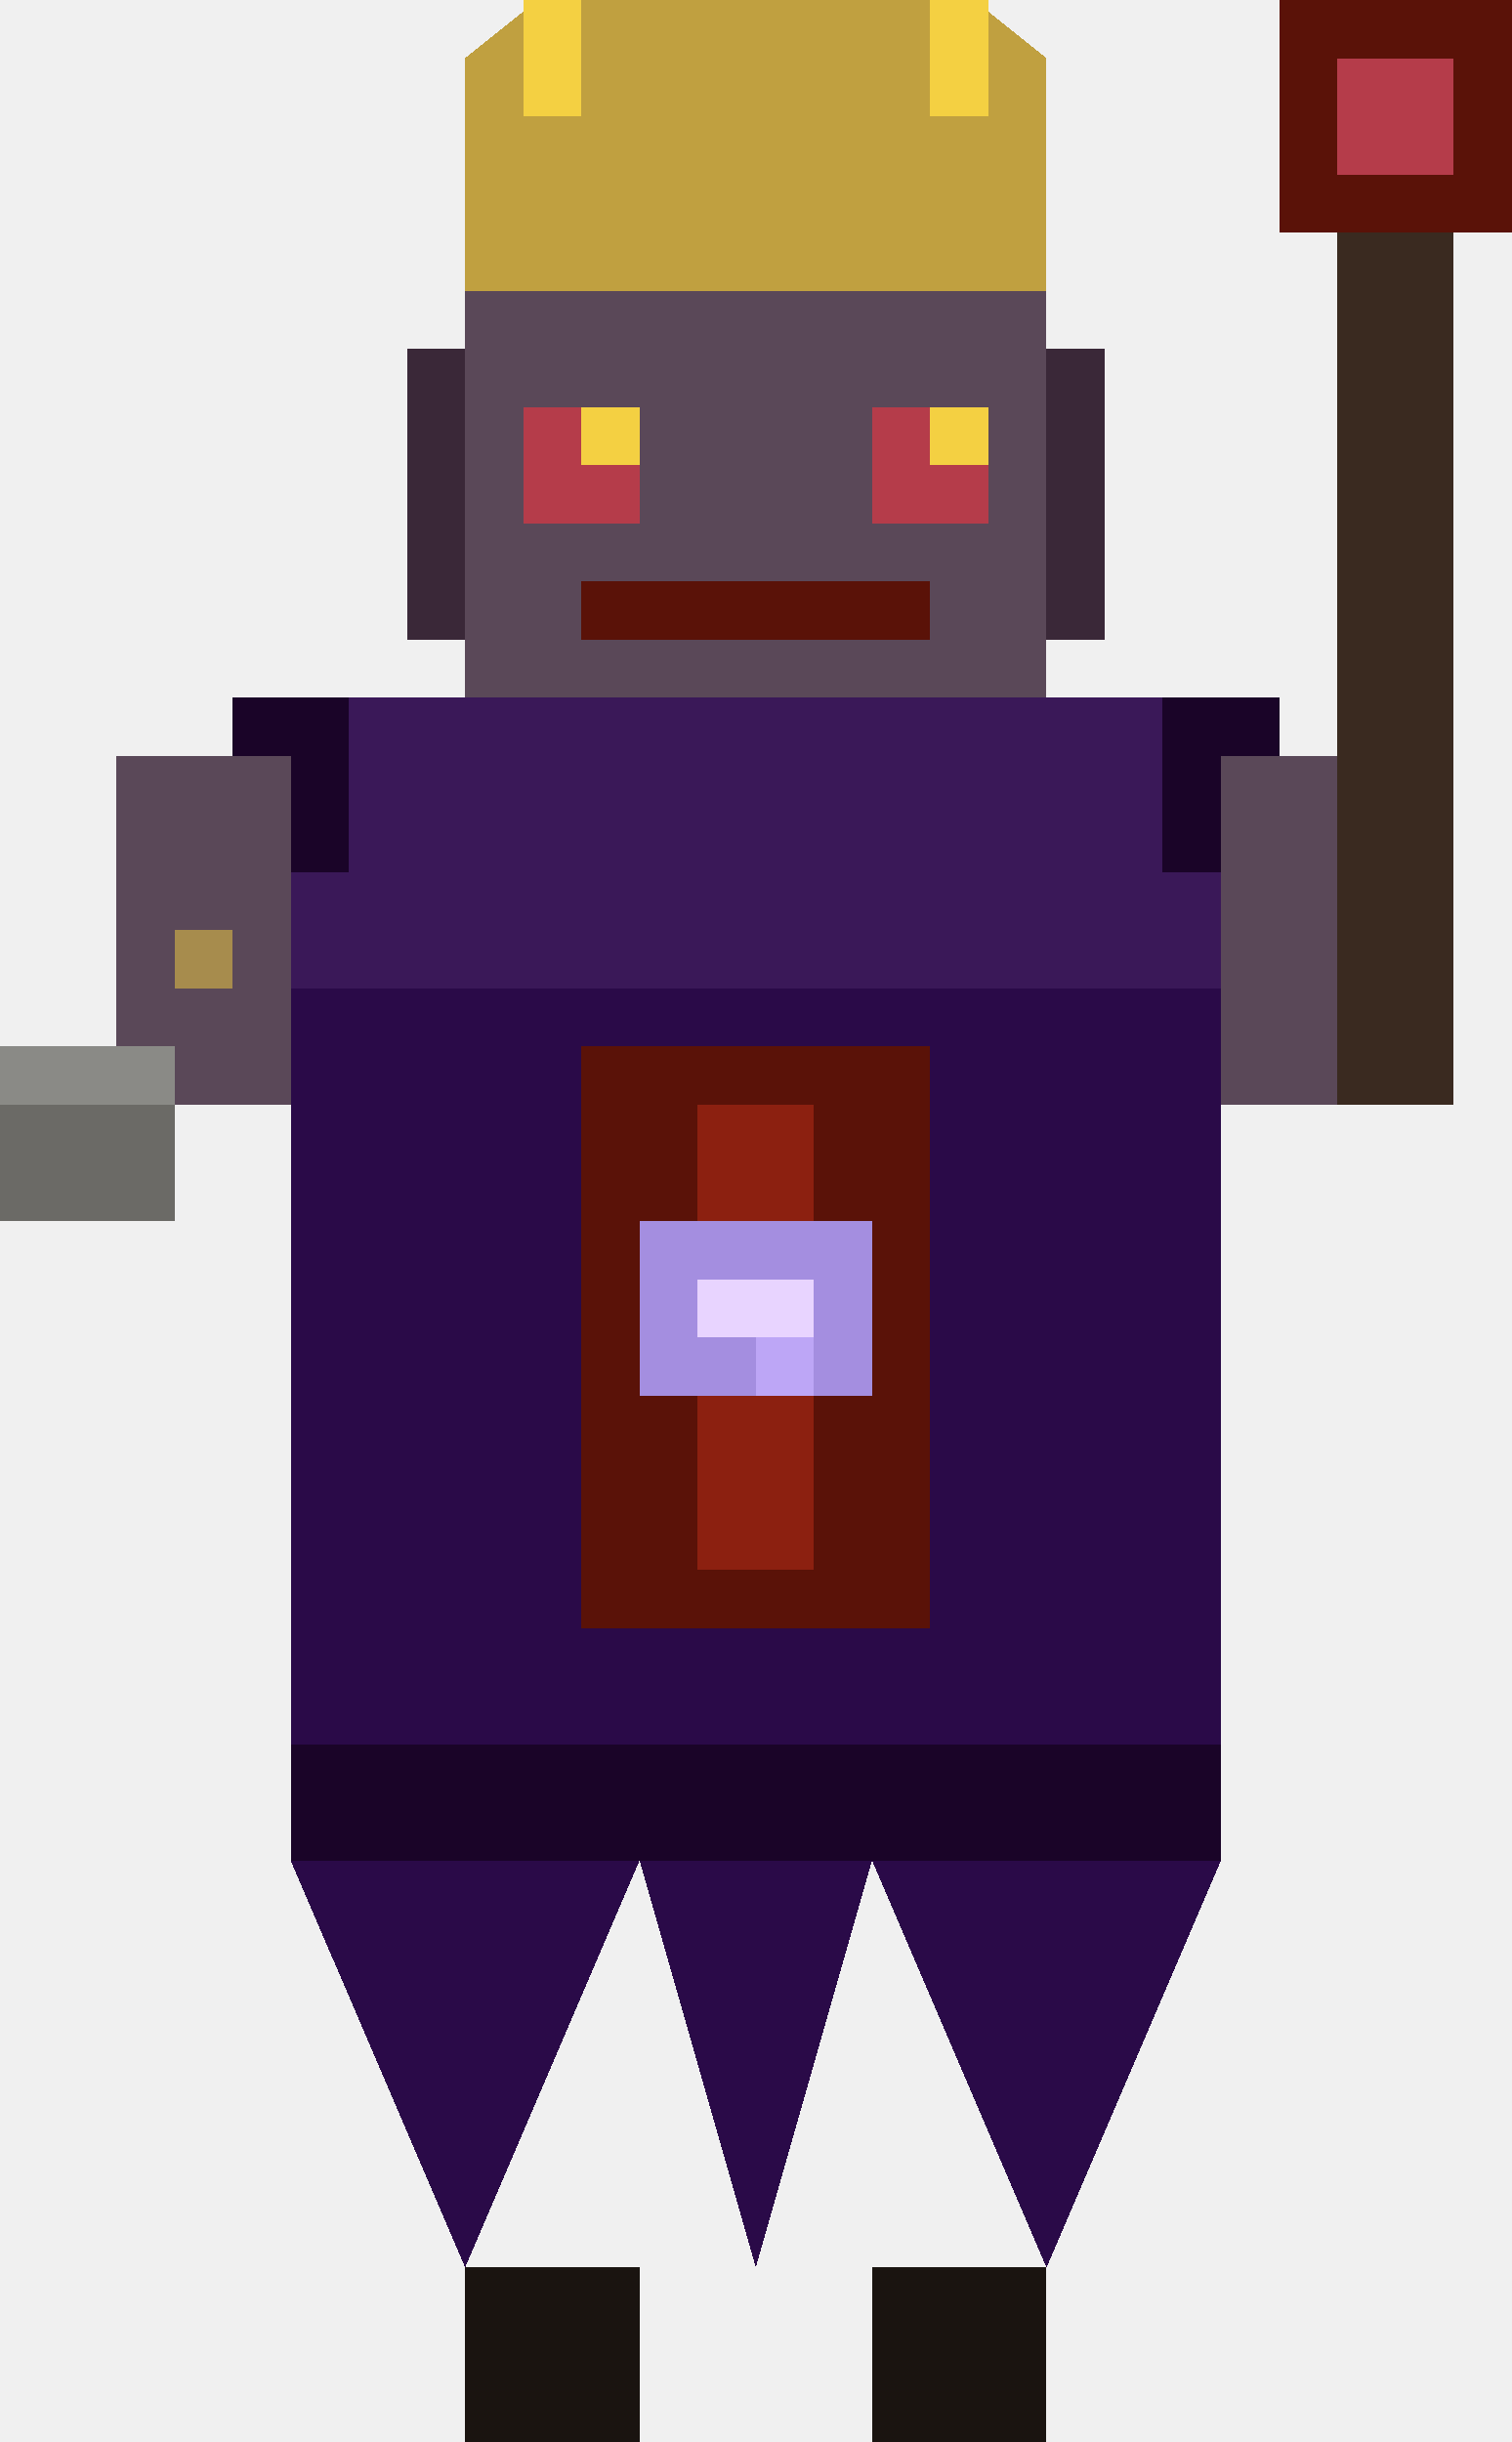
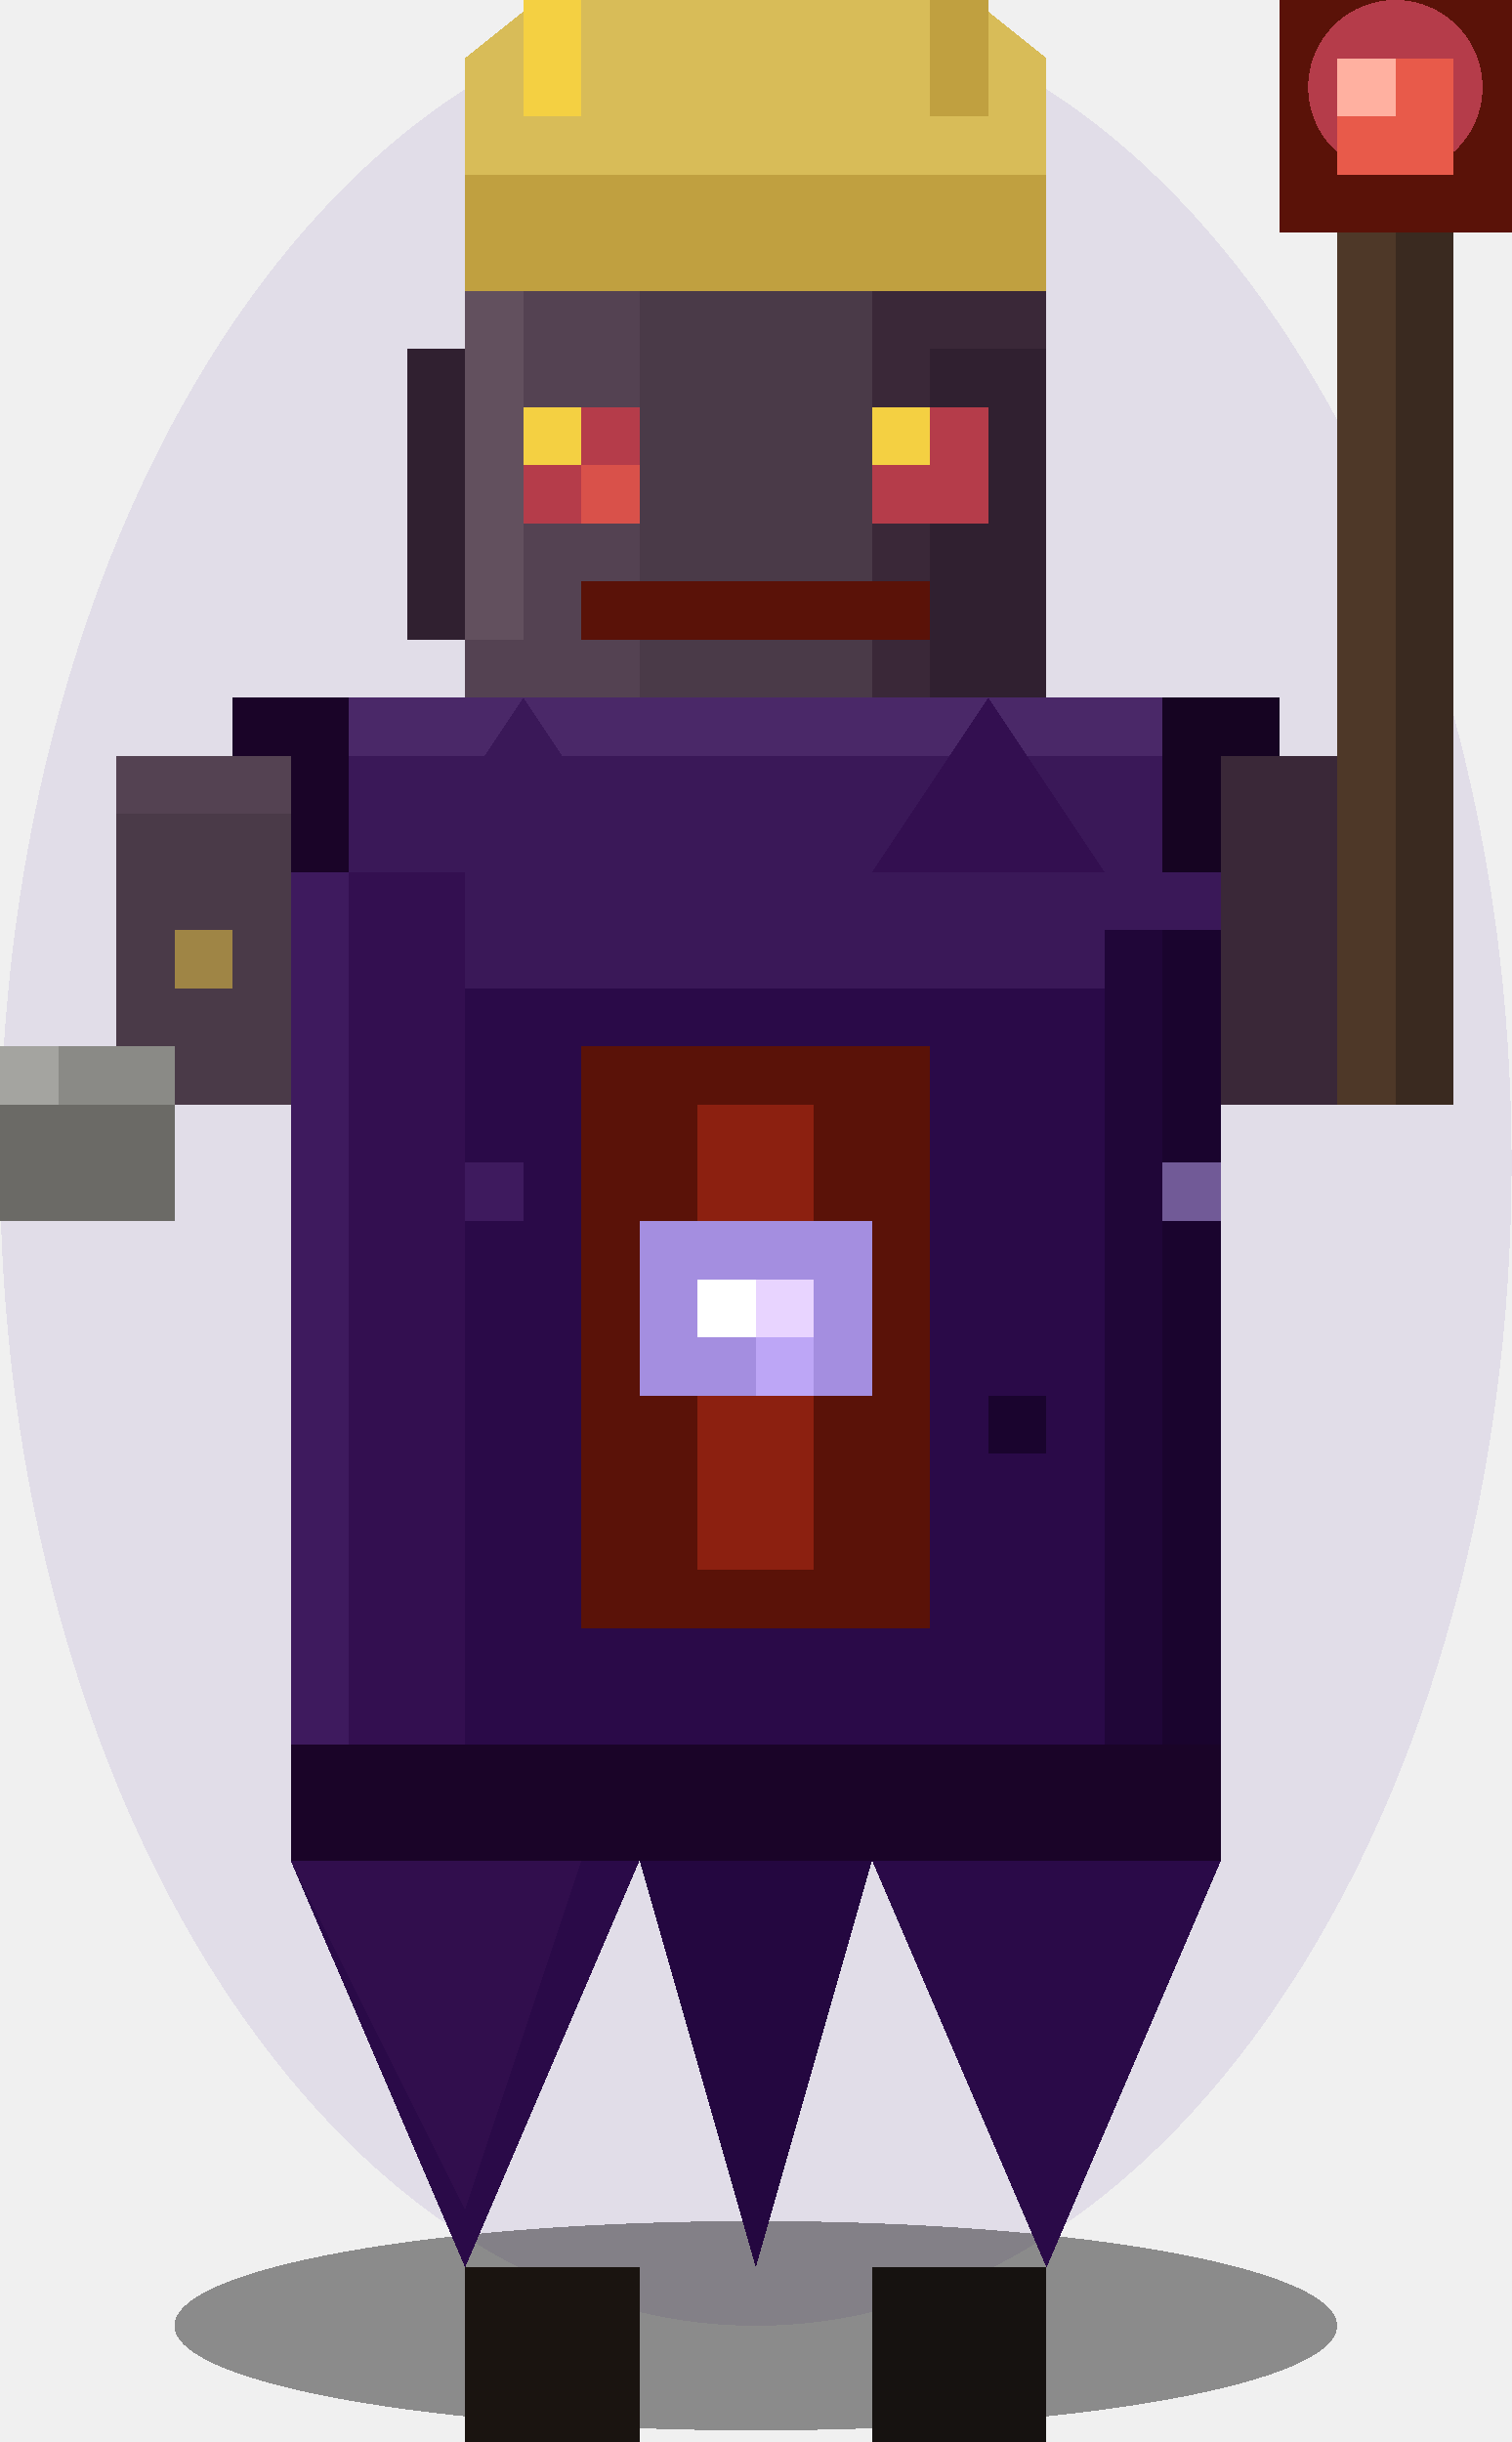
<svg xmlns="http://www.w3.org/2000/svg" viewBox="0 0 26 42" shape-rendering="crispEdges" preserveAspectRatio="xMidYMax meet" aria-label="Sendai">
+   <ellipse cx="13" cy="20" rx="13" ry="20" fill="#5a30a0" opacity="0.1" />
+   <ellipse cx="13" cy="40" rx="10" ry="1.8" fill="#000" opacity="0.42" />
  <polygon points="8,1 13,-3 18,1 18,5 8,5" fill="#c0a040" />
+   <polygon points="8,1 13,-3 18,1 18,3 8,3" fill="#d8bc58" />
  <polygon points="10,0 13,-3 16,0" fill="#f4d042" />
+   <polygon points="11,-1 13,-3 15,-1" fill="#fff0a0" />
  <rect x="12" y="-3" width="2" height="2" fill="#a48ee0" />
+   <rect x="12" y="-3" width="1" height="1" fill="#e8d4ff" />
  <rect x="9" y="0" width="1" height="2" fill="#f4d042" />
-   <rect x="16" y="0" width="1" height="2" fill="#f4d042" />
-   <rect x="8" y="5" width="10" height="7" fill="#5a4858" />
-   <rect x="7" y="6" width="1" height="5" fill="#3a2838" />
-   <rect x="18" y="6" width="1" height="5" fill="#3a2838" />
+   <rect x="16" y="0" width="1" height="2" fill="#c0a040" />
+   <rect x="8" y="5" width="10" height="7" fill="#4a3a48" />
+   <rect x="8" y="5" width="3" height="7" fill="#544252" />
+   <rect x="8" y="5" width="1" height="6" fill="#62505e" />
+   <rect x="15" y="5" width="3" height="7" fill="#3a2838" />
+   <rect x="16" y="6" width="2" height="6" fill="#302030" />
+   <rect x="7" y="6" width="1" height="5" fill="#302030" />
  <rect x="9" y="7" width="2" height="2" fill="#b53c4a" />
  <rect x="15" y="7" width="2" height="2" fill="#b53c4a" />
-   <rect x="10" y="7" width="1" height="1" fill="#f4d042" />
-   <rect x="16" y="7" width="1" height="1" fill="#f4d042" />
+   <rect x="9" y="7" width="1" height="1" fill="#f4d042" />
+   <rect x="15" y="7" width="1" height="1" fill="#f4d042" />
+   <rect x="10" y="8" width="1" height="1" fill="#e85a4a" opacity="0.7" />
  <rect x="10" y="10" width="6" height="1" fill="#5a1208" />
  <rect x="4" y="12" width="18" height="3" fill="#3a1858" />
+   <rect x="4" y="12" width="18" height="1" fill="#4a2868" />
  <rect x="4" y="12" width="2" height="3" fill="#1a0428" />
-   <rect x="20" y="12" width="2" height="3" fill="#1a0428" />
+   <rect x="20" y="12" width="2" height="3" fill="#160422" />
  <rect x="5" y="15" width="16" height="15" fill="#2a0a48" />
  <rect x="5" y="15" width="16" height="2" fill="#3a1858" />
+   <rect x="5" y="15" width="3" height="15" fill="#330f50" />
+   <rect x="5" y="15" width="1" height="15" fill="#3e1a5e" />
+   <rect x="19" y="16" width="2" height="14" fill="#200638" />
+   <rect x="20" y="16" width="1" height="14" fill="#1a042e" />
  <polygon points="7,15 9,12 11,15" fill="#3a1858" />
-   <polygon points="15,15 17,12 19,15" fill="#3a1858" />
+   <polygon points="15,15 17,12 19,15" fill="#330f50" />
+   <rect x="8" y="20" width="1" height="1" fill="#3e1a5e" />
+   <rect x="17" y="24" width="1" height="1" fill="#1a042e" />
  <rect x="10" y="18" width="6" height="10" fill="#5a1208" />
  <rect x="12" y="19" width="2" height="8" fill="#8c2010" />
  <rect x="11" y="21" width="4" height="3" fill="#a48ee0" />
  <rect x="12" y="22" width="2" height="1" fill="#e8d4ff" />
-   <rect x="2" y="13" width="3" height="6" fill="#5a4858" />
+   <rect x="12" y="22" width="1" height="1" fill="#ffffff" />
+   <rect x="2" y="13" width="3" height="6" fill="#4a3a48" />
+   <rect x="2" y="13" width="3" height="1" fill="#544252" />
  <rect x="0" y="18" width="3" height="3" fill="#6b6a66" />
  <rect x="0" y="18" width="3" height="1" fill="#8a8a86" />
-   <rect x="21" y="13" width="3" height="6" fill="#5a4858" />
+   <rect x="0" y="18" width="1" height="1" fill="#a4a4a0" />
+   <rect x="21" y="13" width="3" height="6" fill="#3a2838" />
  <rect x="23" y="2" width="2" height="17" fill="#3a2a20" />
+   <rect x="23" y="2" width="1" height="17" fill="#4e3828" />
  <rect x="22" y="0" width="4" height="4" fill="#5a1208" />
-   <rect x="23" y="1" width="2" height="2" fill="#b53c4a" />
+   <circle cx="24" cy="1.5" r="1.5" fill="#b53c4a" />
+   <rect x="23" y="1" width="2" height="2" fill="#e85a4a" />
+   <rect x="23" y="1" width="1" height="1" fill="#ffb0a0" />
  <rect x="5" y="30" width="16" height="2" fill="#1a0428" />
  <polygon points="5,32 8,39 11,32" fill="#2a0a48" />
-   <polygon points="11,32 13,39 15,32" fill="#2a0a48" />
+   <polygon points="5,32 8,38 10,32" fill="#330f50" opacity="0.7" />
+   <polygon points="11,32 13,39 15,32" fill="#240740" />
  <polygon points="15,32 18,39 21,32" fill="#2a0a48" />
  <rect x="8" y="39" width="3" height="3" fill="#1a1410" />
-   <rect x="15" y="39" width="3" height="3" fill="#1a1410" />
+   <rect x="15" y="39" width="3" height="3" fill="#161210" />
  <rect x="13" y="23" width="1" height="1" fill="#c8b0ff" opacity="0.7" />
  <rect x="3" y="16" width="1" height="1" fill="#f4d042" opacity="0.5" />
+   <rect x="20" y="20" width="1" height="1" fill="#c8b0ff" opacity="0.5" />
</svg>
